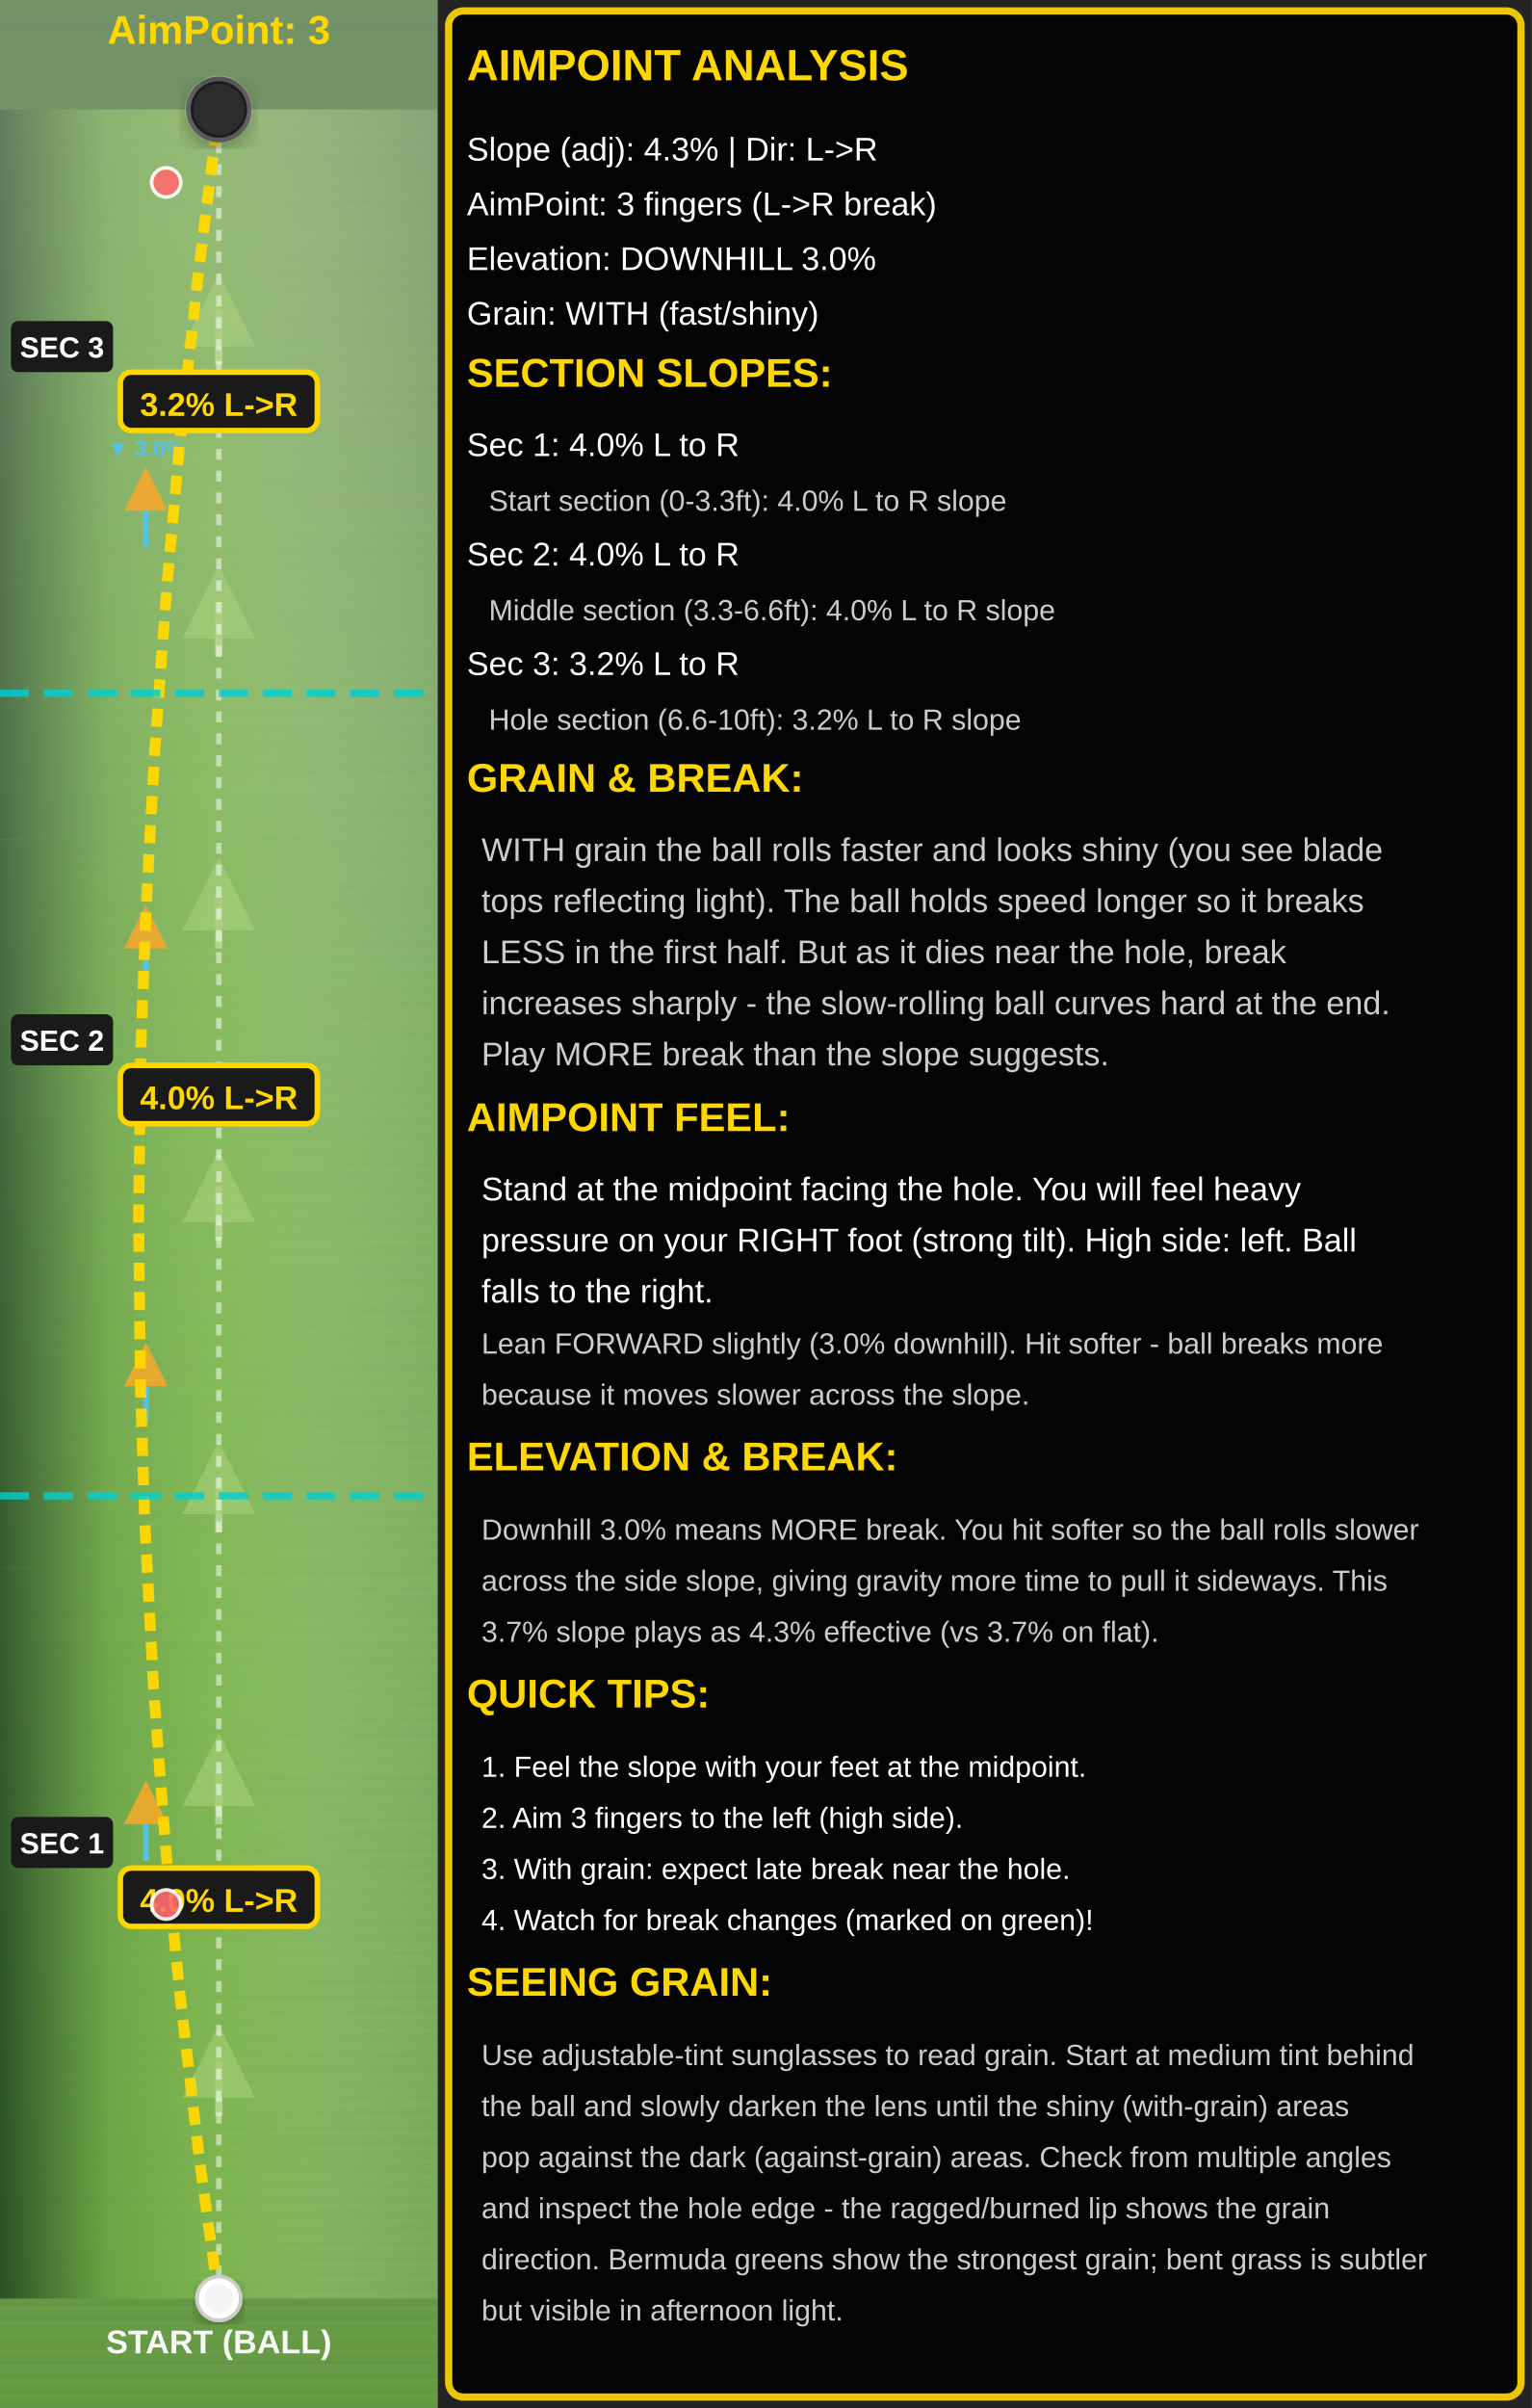
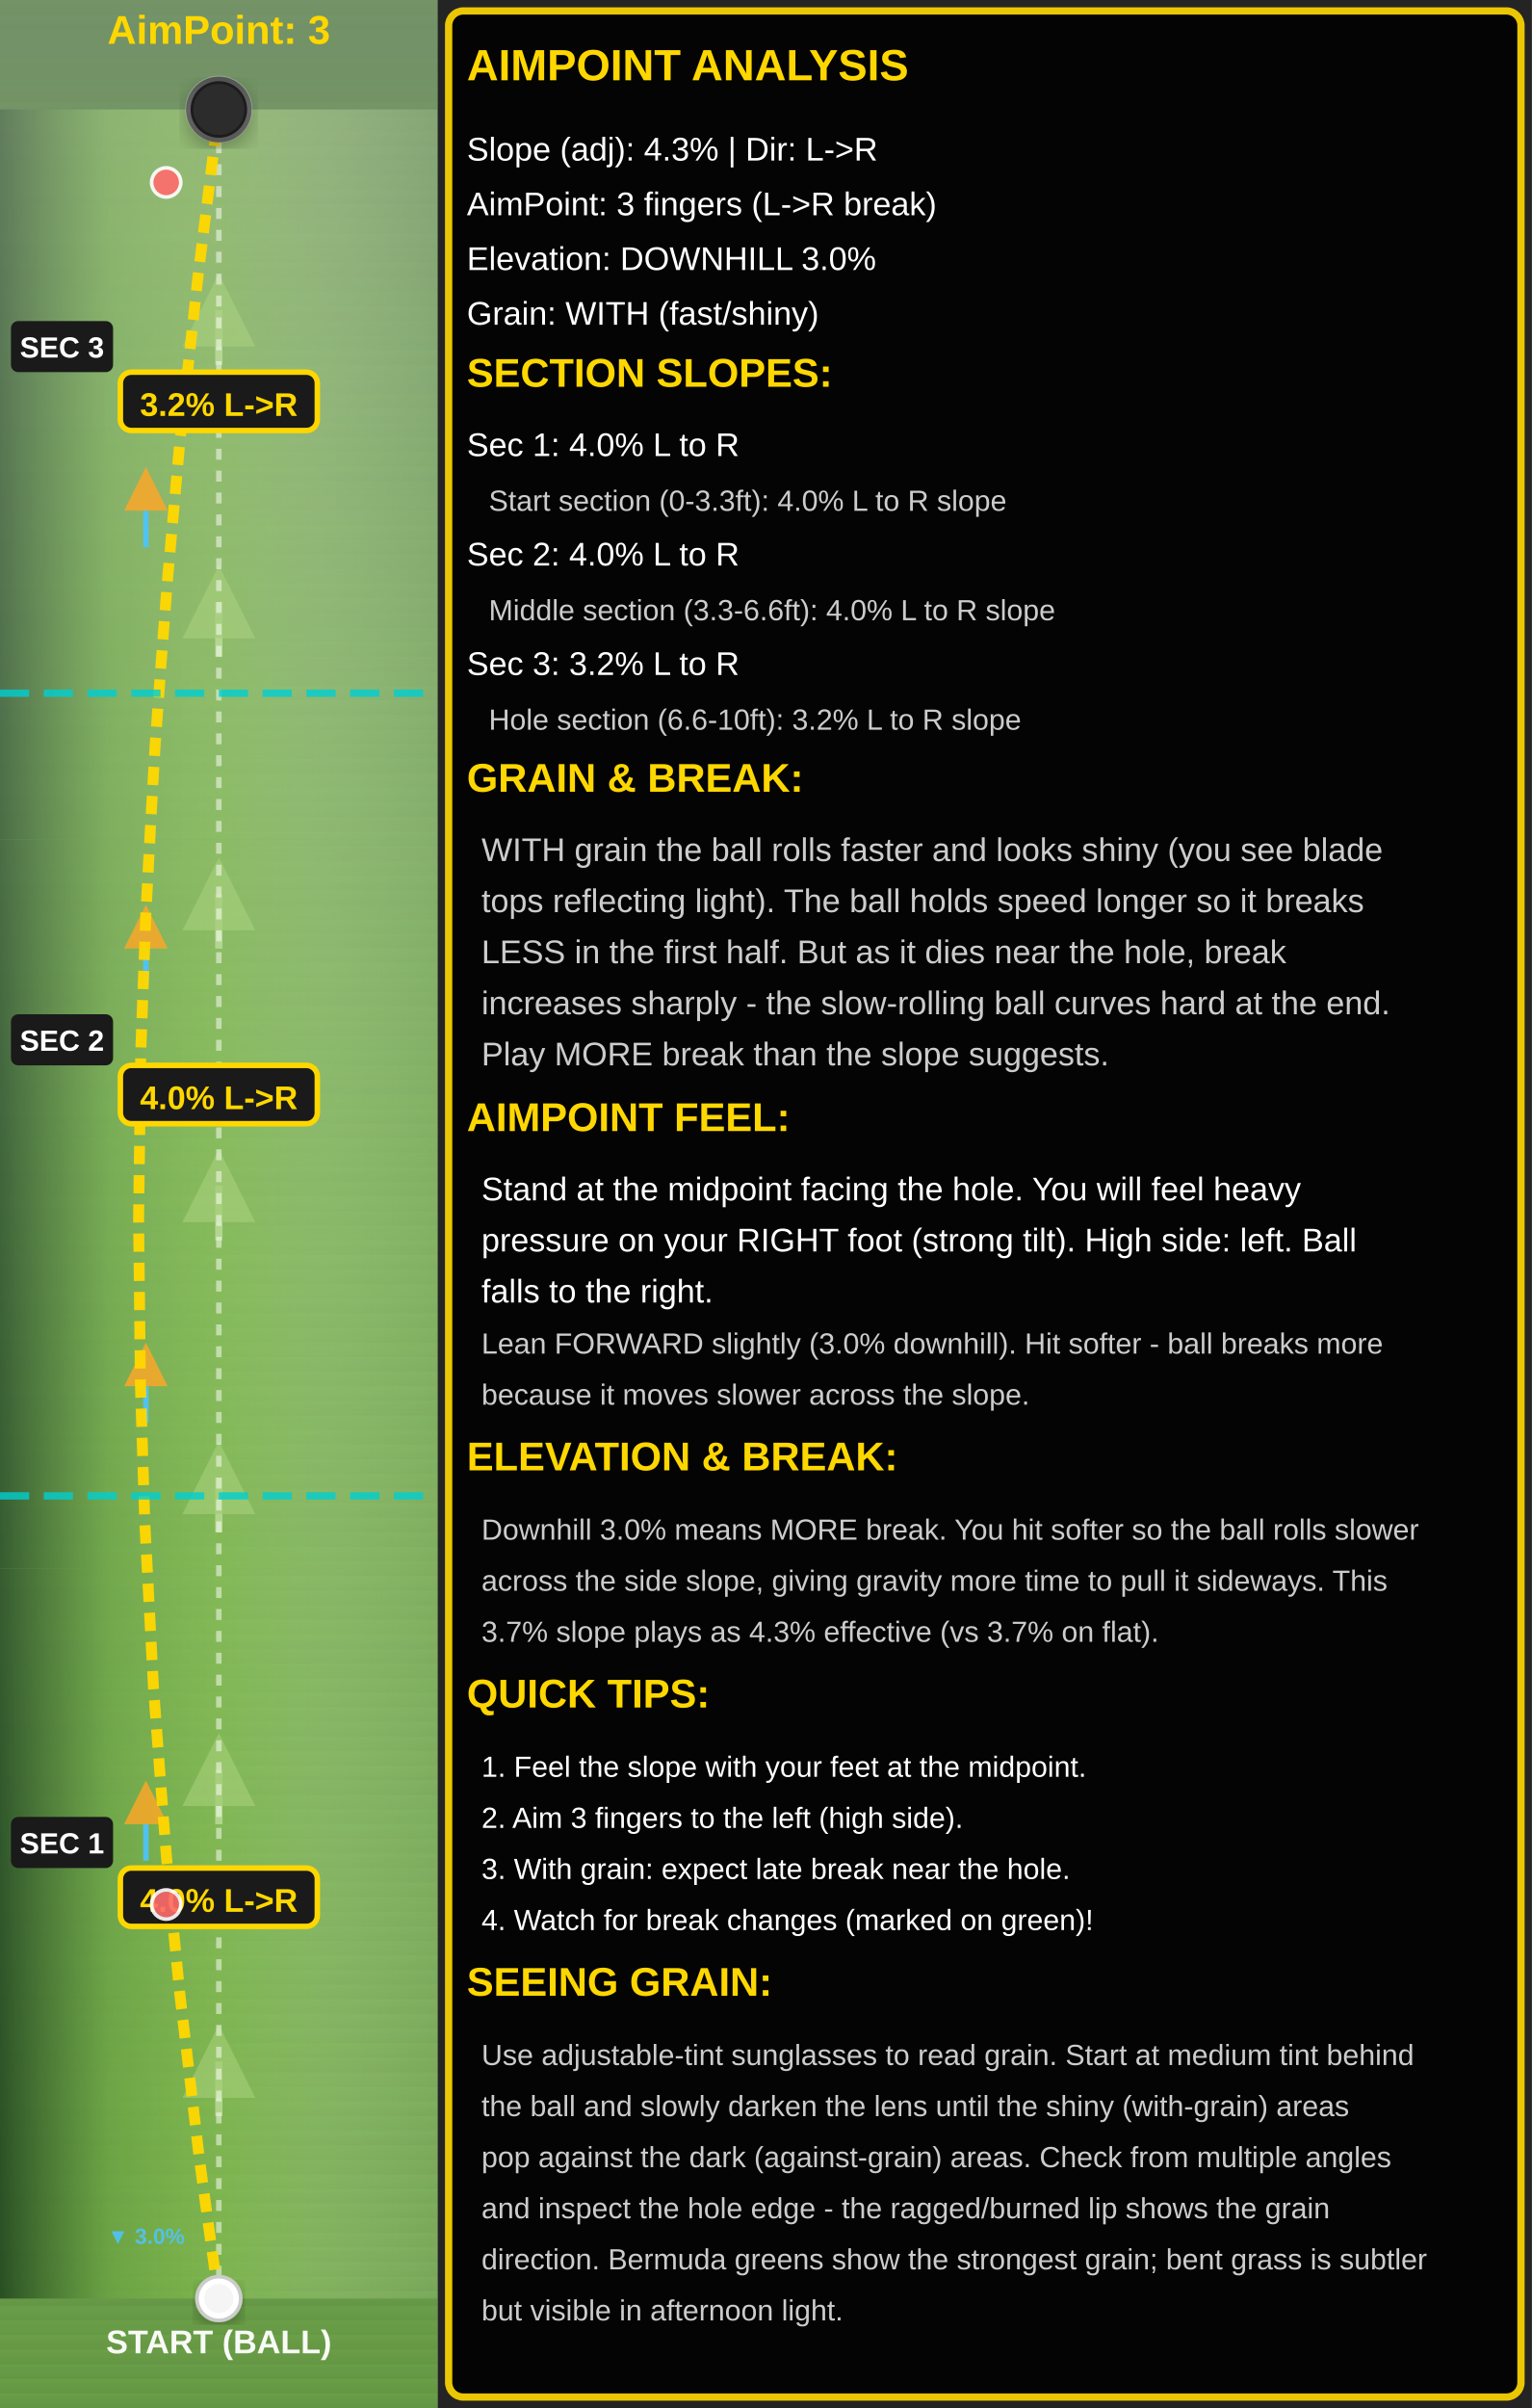
<svg xmlns="http://www.w3.org/2000/svg" width="420" height="660">
  <defs>
    <linearGradient id="baseGreen" x1="0%" y1="0%" x2="0%" y2="100%">
      <stop offset="0%" style="stop-color:#689F38;stop-opacity:1" />
      <stop offset="50%" style="stop-color:#558B2F;stop-opacity:1" />
      <stop offset="100%" style="stop-color:#4A7C27;stop-opacity:1" />
    </linearGradient>
    <linearGradient id="grainGradient" x1="0%" y1="0%" x2="0%" y2="100%">
      <stop offset="0%" style="stop-color:#E8F5E9;stop-opacity:0.6" />
      <stop offset="30%" style="stop-color:#C8E6C9;stop-opacity:0.5" />
      <stop offset="60%" style="stop-color:#A5D6A7;stop-opacity:0.35" />
      <stop offset="100%" style="stop-color:#81C784;stop-opacity:0.2" />
    </linearGradient>
    <linearGradient id="elevationGradient" x1="0%" y1="0%" x2="0%" y2="100%">
      <stop offset="0%" style="stop-color:#1B3D14;stop-opacity:1.00" />
      <stop offset="50%" style="stop-color:#689F38;stop-opacity:0.65" />
      <stop offset="100%" style="stop-color:#AED581;stop-opacity:0.30" />
    </linearGradient>
    <linearGradient id="breakGradientSec1" x1="0%" y1="0%" x2="100%" y2="0%">
      <stop offset="0%" style="stop-color:#1B3D14;stop-opacity:1.0" />
      <stop offset="25%" style="stop-color:#689F38;stop-opacity:0.8" />
      <stop offset="50%" style="stop-color:#8BC34A;stop-opacity:0.6" />
      <stop offset="75%" style="stop-color:#AED581;stop-opacity:0.4" />
      <stop offset="100%" style="stop-color:#C5E1A5;stop-opacity:0.2" />
    </linearGradient>
    <linearGradient id="breakGradientSec2" x1="0%" y1="0%" x2="100%" y2="0%">
      <stop offset="0%" style="stop-color:#1B3D14;stop-opacity:1.0" />
      <stop offset="25%" style="stop-color:#689F38;stop-opacity:0.8" />
      <stop offset="50%" style="stop-color:#8BC34A;stop-opacity:0.6" />
      <stop offset="75%" style="stop-color:#AED581;stop-opacity:0.4" />
      <stop offset="100%" style="stop-color:#C5E1A5;stop-opacity:0.2" />
    </linearGradient>
    <linearGradient id="breakGradientSec3" x1="0%" y1="0%" x2="100%" y2="0%">
      <stop offset="0%" style="stop-color:#1B3D14;stop-opacity:1.0" />
      <stop offset="25%" style="stop-color:#689F38;stop-opacity:0.8" />
      <stop offset="50%" style="stop-color:#8BC34A;stop-opacity:0.6" />
      <stop offset="75%" style="stop-color:#AED581;stop-opacity:0.4" />
      <stop offset="100%" style="stop-color:#C5E1A5;stop-opacity:0.2" />
    </linearGradient>
    <linearGradient id="holeGrainGradient" x1="50%" y1="0%" x2="50%" y2="100%">
      <stop offset="0%" style="stop-color:#FFFFFF;stop-opacity:0.3" />
      <stop offset="50%" style="stop-color:#CCCCCC;stop-opacity:0.5" />
      <stop offset="100%" style="stop-color:#999999;stop-opacity:0.6" />
    </linearGradient>
    <filter id="shadow">
      <feDropShadow dx="0" dy="2" stdDeviation="3" flood-opacity="0.3" />
    </filter>
    <marker id="arrowhead-grain" markerWidth="10" markerHeight="10" refX="5" refY="5" orient="auto">
      <polygon points="0,0 10,5 0,10" fill="#AED581" opacity="0.7" />
    </marker>
    <marker id="arrowhead-elev-up" markerWidth="8" markerHeight="8" refX="4" refY="8" orient="0">
      <polygon points="4,0 8,8 0,8" fill="#FFA726" opacity="0.85" />
    </marker>
    <marker id="arrowhead-elev-down" markerWidth="8" markerHeight="8" refX="4" refY="0" orient="0">
      <polygon points="0,0 8,0 4,8" fill="#4FC3F7" opacity="0.85" />
    </marker>
    <pattern id="grassTexture" x="0" y="0" width="4" height="4" patternUnits="userSpaceOnUse">
      <rect width="4" height="4" fill="url(#baseGreen)" opacity="0.95" />
      <line x1="0" y1="2" x2="4" y2="2" stroke="#5A9B3F" stroke-width="0.5" opacity="0.3" />
    </pattern>
  </defs>
  <rect width="120" height="660" fill="url(#baseGreen)" />
  <rect width="120" height="660" fill="url(#grassTexture)" opacity="0.3" />
  <rect width="120" height="660" fill="url(#elevationGradient)" opacity="0.7" />
  <rect x="0" y="430.0" width="120" height="200.0" fill="url(#breakGradientSec1)" opacity="1.0" />
  <rect x="0" y="230.0" width="120" height="200.0" fill="url(#breakGradientSec2)" opacity="1.0" />
  <rect x="0" y="30" width="120" height="200.0" fill="url(#breakGradientSec3)" opacity="1.0" />
  <rect width="120" height="660" fill="url(#grainGradient)" opacity="0.6" />
  <line x1="60.0" y1="100" x2="60.0" y2="85" stroke="#C5E1A5" stroke-width="2" opacity="0.7" marker-end="url(#arrowhead-grain)" />
  <line x1="60.0" y1="180" x2="60.0" y2="165" stroke="#C5E1A5" stroke-width="2" opacity="0.7" marker-end="url(#arrowhead-grain)" />
  <line x1="60.0" y1="260" x2="60.0" y2="245" stroke="#C5E1A5" stroke-width="2" opacity="0.7" marker-end="url(#arrowhead-grain)" />
  <line x1="60.0" y1="340" x2="60.0" y2="325" stroke="#C5E1A5" stroke-width="2" opacity="0.7" marker-end="url(#arrowhead-grain)" />
  <line x1="60.0" y1="420" x2="60.0" y2="405" stroke="#C5E1A5" stroke-width="2" opacity="0.7" marker-end="url(#arrowhead-grain)" />
  <line x1="60.0" y1="500" x2="60.0" y2="485" stroke="#C5E1A5" stroke-width="2" opacity="0.7" marker-end="url(#arrowhead-grain)" />
  <line x1="60.0" y1="580" x2="60.0" y2="565" stroke="#C5E1A5" stroke-width="2" opacity="0.7" marker-end="url(#arrowhead-grain)" />
  <line x1="40.0" y1="150" x2="40.0" y2="140" stroke="#4FC3F7" stroke-width="1.5" opacity="0.95" marker-end="url(#arrowhead-elev-up)" />
  <line x1="40.0" y1="270" x2="40.0" y2="260" stroke="#4FC3F7" stroke-width="1.5" opacity="0.95" marker-end="url(#arrowhead-elev-up)" />
  <line x1="40.0" y1="390" x2="40.0" y2="380" stroke="#4FC3F7" stroke-width="1.5" opacity="0.95" marker-end="url(#arrowhead-elev-up)" />
  <line x1="40.0" y1="510" x2="40.0" y2="500" stroke="#4FC3F7" stroke-width="1.5" opacity="0.95" marker-end="url(#arrowhead-elev-up)" />
-   <text x="40.0" y="125" font-family="Arial, sans-serif" font-size="6" fill="#4FC3F7" text-anchor="middle" font-weight="bold" opacity="0.9">▼ 3.0%</text>
+   <text x="40.0" y="615" font-family="Arial, sans-serif" font-size="6" fill="#4FC3F7" text-anchor="middle" font-weight="bold" opacity="0.9">▼ 3.0%</text>
  <line x1="60.0" y1="630" x2="60.0" y2="30.0" stroke="#FFFFFF" stroke-width="1.5" stroke-dasharray="3,3" opacity="0.5" />
  <path d="M 60.0 630.0 C 58.2 617.5, 56.4 604.6, 54.7 592.0 C 52.9 577.0, 51.1 561.5, 49.3 546.5 C 48.0 533.9, 46.8 521.0, 45.6 508.5 C 44.4 493.4, 43.2 477.9, 42.1 462.9 C 41.3 447.9, 40.5 432.4, 39.7 417.3 C 39.3 404.8, 38.9 391.9, 38.5 379.4 C 38.3 364.3, 38.2 348.8, 38.0 333.8 C 38.2 318.8, 38.4 303.3, 38.6 288.2 C 39.1 275.7, 39.5 262.8, 40.0 250.3 C 40.8 235.2, 41.6 219.7, 42.5 204.7 C 43.6 189.6, 44.7 174.2, 45.9 159.1 C 47.0 146.6, 48.2 133.7, 49.3 121.1 C 51.0 106.1, 52.6 90.6, 54.3 75.6 C 56.2 60.5, 58.1 45.0, 60.0 30.0" stroke="#FFD700" stroke-width="3" fill="none" stroke-dasharray="5,3" opacity="0.95" />
  <line x1="0" y1="410.0" x2="120" y2="410.0" stroke="#00CED1" stroke-width="2" opacity="0.8" stroke-dasharray="8,4" />
  <line x1="0" y1="190.0" x2="120" y2="190.0" stroke="#00CED1" stroke-width="2" opacity="0.8" stroke-dasharray="8,4" />
  <rect x="3" y="498.0" width="28" height="14" fill="#1A1A1A" rx="2" />
  <text x="17" y="508.0" font-family="Arial, sans-serif" font-size="8" fill="#FFFFFF" text-anchor="middle" font-weight="bold">SEC 1</text>
  <rect x="33.0" y="512.0" width="54" height="16" fill="#1A1A1A" rx="3" stroke="#FFD700" stroke-width="1.5" />
  <text x="60.0" y="524.0" font-family="Arial, sans-serif" font-size="9" fill="#FFD700" text-anchor="middle" font-weight="bold">4.0% L-&gt;R</text>
  <rect x="3" y="278.0" width="28" height="14" fill="#1A1A1A" rx="2" />
  <text x="17" y="288.0" font-family="Arial, sans-serif" font-size="8" fill="#FFFFFF" text-anchor="middle" font-weight="bold">SEC 2</text>
  <rect x="33.0" y="292.0" width="54" height="16" fill="#1A1A1A" rx="3" stroke="#FFD700" stroke-width="1.5" />
  <text x="60.0" y="304.0" font-family="Arial, sans-serif" font-size="9" fill="#FFD700" text-anchor="middle" font-weight="bold">4.0% L-&gt;R</text>
  <rect x="3" y="88.0" width="28" height="14" fill="#1A1A1A" rx="2" />
  <text x="17" y="98.0" font-family="Arial, sans-serif" font-size="8" fill="#FFFFFF" text-anchor="middle" font-weight="bold">SEC 3</text>
  <rect x="33.0" y="102.0" width="54" height="16" fill="#1A1A1A" rx="3" stroke="#FFD700" stroke-width="1.5" />
  <text x="60.0" y="114.0" font-family="Arial, sans-serif" font-size="9" fill="#FFD700" text-anchor="middle" font-weight="bold">3.2% L-&gt;R</text>
  <circle cx="45.566" cy="522" r="4" fill="#FF6B6B" opacity="0.9" stroke="#FFFFFF" stroke-width="1" />
  <circle cx="45.566" cy="50" r="4" fill="#FF6B6B" opacity="0.9" stroke="#FFFFFF" stroke-width="1" />
  <text x="60.0" y="12" font-family="Arial, sans-serif" font-size="11" fill="#FFD700" text-anchor="middle" font-weight="bold">AimPoint: 3</text>
  <circle cx="60.0" cy="30.0" r="9" fill="#1A1A1A" filter="url(#shadow)" />
  <circle cx="60.0" cy="30.0" r="7" fill="#2C2C2C" />
  <circle cx="60.0" cy="30.0" r="8.5" fill="none" stroke="url(#holeGrainGradient)" stroke-width="1.5" opacity="0.8" />
  <circle cx="60.0" cy="630" r="6" fill="#FFFFFF" stroke="#CCCCCC" stroke-width="1" filter="url(#shadow)" />
  <circle cx="60.0" cy="630" r="4" fill="#F5F5F5" />
  <text x="60.0" y="645" font-family="Arial, sans-serif" font-size="9" fill="#FFFFFF" text-anchor="middle" font-weight="bold" opacity="0.95">START (BALL)</text>
  <rect x="120" y="0" width="300" height="660" fill="#1A1A1A" opacity="0.95" />
  <rect x="123" y="3" width="294" height="654" fill="#000000" opacity="0.9" rx="4" stroke="#FFD700" stroke-width="2" />
  <text x="128" y="22" font-family="Arial, sans-serif" font-size="12" fill="#FFD700" font-weight="bold">AIMPOINT ANALYSIS</text>
  <text x="128" y="44" font-family="Arial, sans-serif" font-size="9" fill="#FFFFFF">Slope (adj): 4.3%  |  Dir: L-&gt;R</text>
  <text x="128" y="59" font-family="Arial, sans-serif" font-size="9" fill="#FFFFFF">AimPoint: 3 fingers (L-&gt;R break)</text>
  <text x="128" y="74" font-family="Arial, sans-serif" font-size="9" fill="#FFFFFF">Elevation: DOWNHILL 3.0%</text>
  <text x="128" y="89" font-family="Arial, sans-serif" font-size="9" fill="#FFFFFF">Grain: WITH (fast/shiny)</text>
  <text x="128" y="106" font-family="Arial, sans-serif" font-size="11" fill="#FFD700" font-weight="bold">SECTION SLOPES:</text>
  <text x="128" y="125" font-family="Arial, sans-serif" font-size="9" fill="#FFFFFF">Sec 1: 4.0% L to R</text>
  <text x="134" y="140" font-family="Arial, sans-serif" font-size="8" fill="#CCCCCC">Start section (0-3.3ft): 4.0% L to R slope</text>
  <text x="128" y="155" font-family="Arial, sans-serif" font-size="9" fill="#FFFFFF">Sec 2: 4.0% L to R</text>
  <text x="134" y="170" font-family="Arial, sans-serif" font-size="8" fill="#CCCCCC">Middle section (3.3-6.6ft): 4.0% L to R slope</text>
  <text x="128" y="185" font-family="Arial, sans-serif" font-size="9" fill="#FFFFFF">Sec 3: 3.2% L to R</text>
  <text x="134" y="200" font-family="Arial, sans-serif" font-size="8" fill="#CCCCCC">Hole section (6.6-10ft): 3.2% L to R slope</text>
  <text x="128" y="217" font-family="Arial, sans-serif" font-size="11" fill="#FFD700" font-weight="bold">GRAIN &amp; BREAK:</text>
  <text x="132" y="236" font-family="Arial, sans-serif" font-size="9" fill="#CCCCCC">WITH grain the ball rolls faster and looks shiny (you see blade</text>
  <text x="132" y="250" font-family="Arial, sans-serif" font-size="9" fill="#CCCCCC">tops reflecting light). The ball holds speed longer so it breaks</text>
  <text x="132" y="264" font-family="Arial, sans-serif" font-size="9" fill="#CCCCCC">LESS in the first half. But as it dies near the hole, break</text>
  <text x="132" y="278" font-family="Arial, sans-serif" font-size="9" fill="#CCCCCC">increases sharply - the slow-rolling ball curves hard at the end.</text>
  <text x="132" y="292" font-family="Arial, sans-serif" font-size="9" fill="#CCCCCC">Play MORE break than the slope suggests.</text>
  <text x="128" y="310" font-family="Arial, sans-serif" font-size="11" fill="#FFD700" font-weight="bold">AIMPOINT FEEL:</text>
  <text x="132" y="329" font-family="Arial, sans-serif" font-size="9" fill="#FFFFFF">Stand at the midpoint facing the hole. You will feel heavy</text>
  <text x="132" y="343" font-family="Arial, sans-serif" font-size="9" fill="#FFFFFF">pressure on your RIGHT foot (strong tilt). High side: left. Ball</text>
  <text x="132" y="357" font-family="Arial, sans-serif" font-size="9" fill="#FFFFFF">falls to the right.</text>
  <text x="132" y="371" font-family="Arial, sans-serif" font-size="8" fill="#CCCCCC">Lean FORWARD slightly (3.0% downhill). Hit softer - ball breaks more</text>
  <text x="132" y="385" font-family="Arial, sans-serif" font-size="8" fill="#CCCCCC">because it moves slower across the slope.</text>
  <text x="128" y="403" font-family="Arial, sans-serif" font-size="11" fill="#FFD700" font-weight="bold">ELEVATION &amp; BREAK:</text>
  <text x="132" y="422" font-family="Arial, sans-serif" font-size="8" fill="#CCCCCC">Downhill 3.0% means MORE break. You hit softer so the ball rolls slower</text>
  <text x="132" y="436" font-family="Arial, sans-serif" font-size="8" fill="#CCCCCC">across the side slope, giving gravity more time to pull it sideways. This</text>
  <text x="132" y="450" font-family="Arial, sans-serif" font-size="8" fill="#CCCCCC">3.7% slope plays as 4.3% effective (vs 3.7% on flat).</text>
  <text x="128" y="468" font-family="Arial, sans-serif" font-size="11" fill="#FFD700" font-weight="bold">QUICK TIPS:</text>
  <text x="132" y="487" font-family="Arial, sans-serif" font-size="8" fill="#FFFFFF">1. Feel the slope with your feet at the midpoint.</text>
  <text x="132" y="501" font-family="Arial, sans-serif" font-size="8" fill="#FFFFFF">2. Aim 3 fingers to the left (high side).</text>
  <text x="132" y="515" font-family="Arial, sans-serif" font-size="8" fill="#FFFFFF">3. With grain: expect late break near the hole.</text>
  <text x="132" y="529" font-family="Arial, sans-serif" font-size="8" fill="#FFFFFF">4. Watch for break changes (marked on green)!</text>
  <text x="128" y="547" font-family="Arial, sans-serif" font-size="11" fill="#FFD700" font-weight="bold">SEEING GRAIN:</text>
  <text x="132" y="566" font-family="Arial, sans-serif" font-size="8" fill="#CCCCCC">Use adjustable-tint sunglasses to read grain. Start at medium tint behind</text>
  <text x="132" y="580" font-family="Arial, sans-serif" font-size="8" fill="#CCCCCC">the ball and slowly darken the lens until the shiny (with-grain) areas</text>
  <text x="132" y="594" font-family="Arial, sans-serif" font-size="8" fill="#CCCCCC">pop against the dark (against-grain) areas. Check from multiple angles</text>
  <text x="132" y="608" font-family="Arial, sans-serif" font-size="8" fill="#CCCCCC">and inspect the hole edge - the ragged/burned lip shows the grain</text>
  <text x="132" y="622" font-family="Arial, sans-serif" font-size="8" fill="#CCCCCC">direction. Bermuda greens show the strongest grain; bent grass is subtler</text>
  <text x="132" y="636" font-family="Arial, sans-serif" font-size="8" fill="#CCCCCC">but visible in afternoon light.</text>
</svg>
